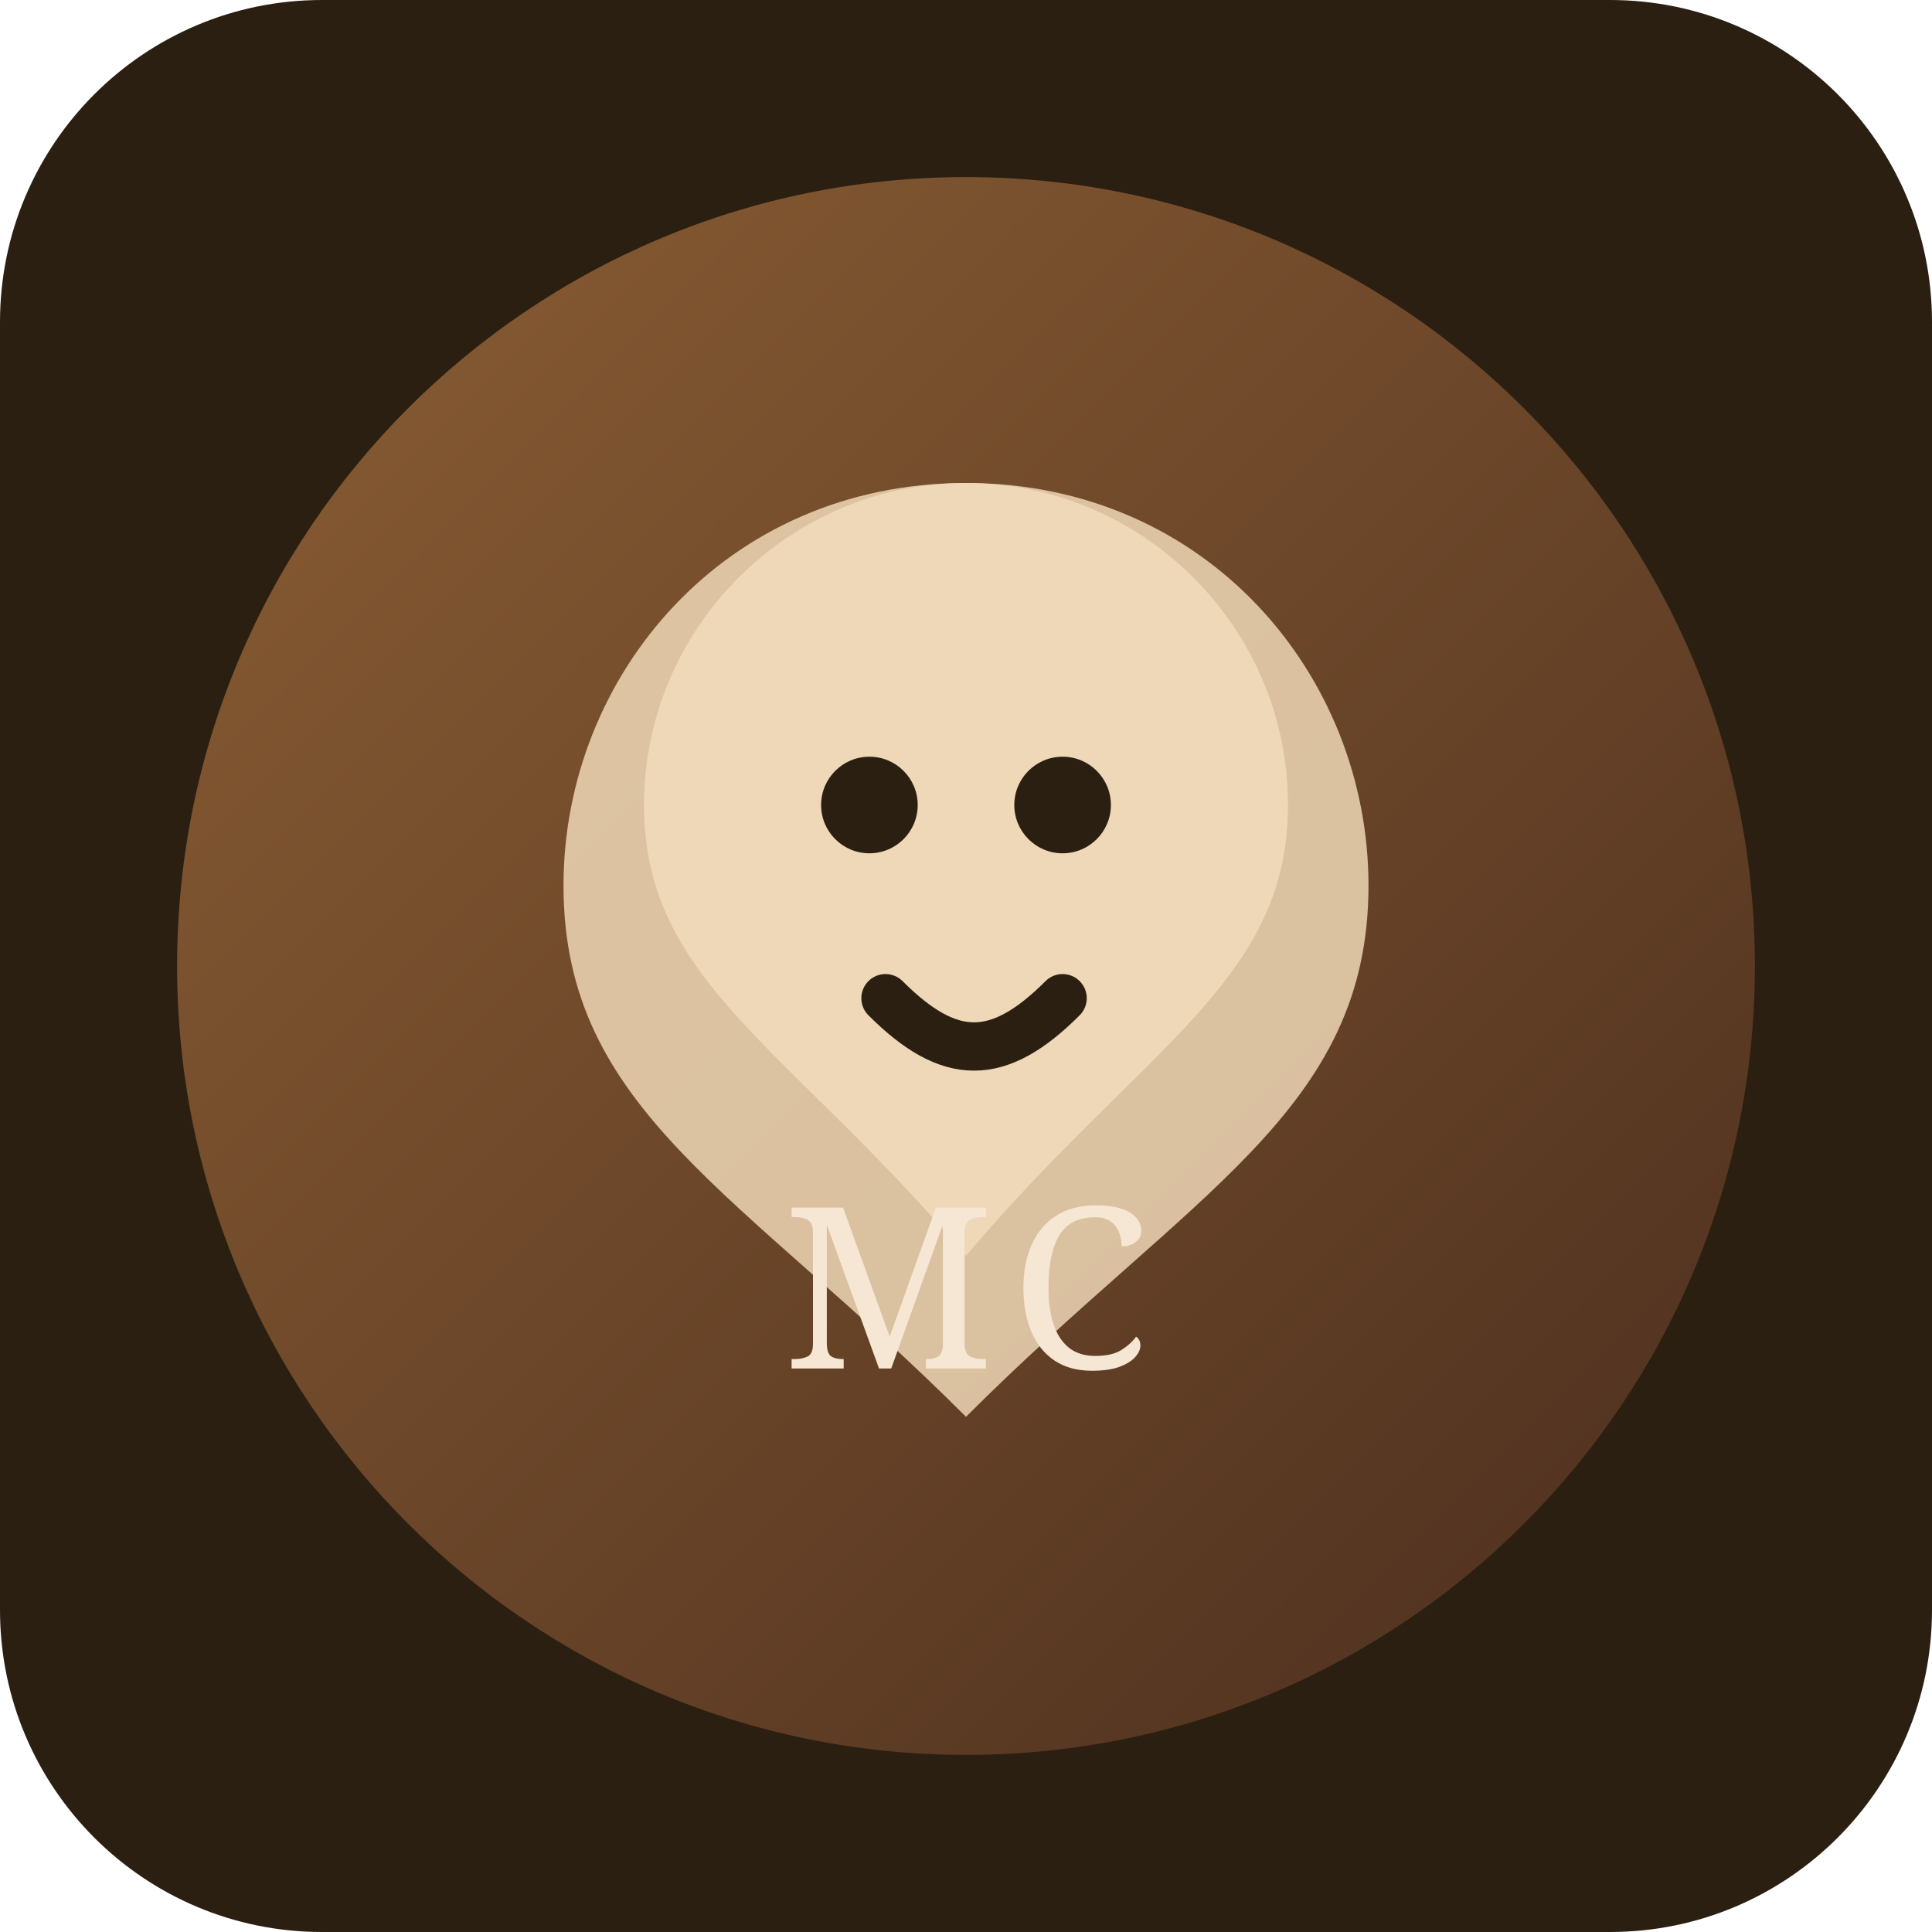
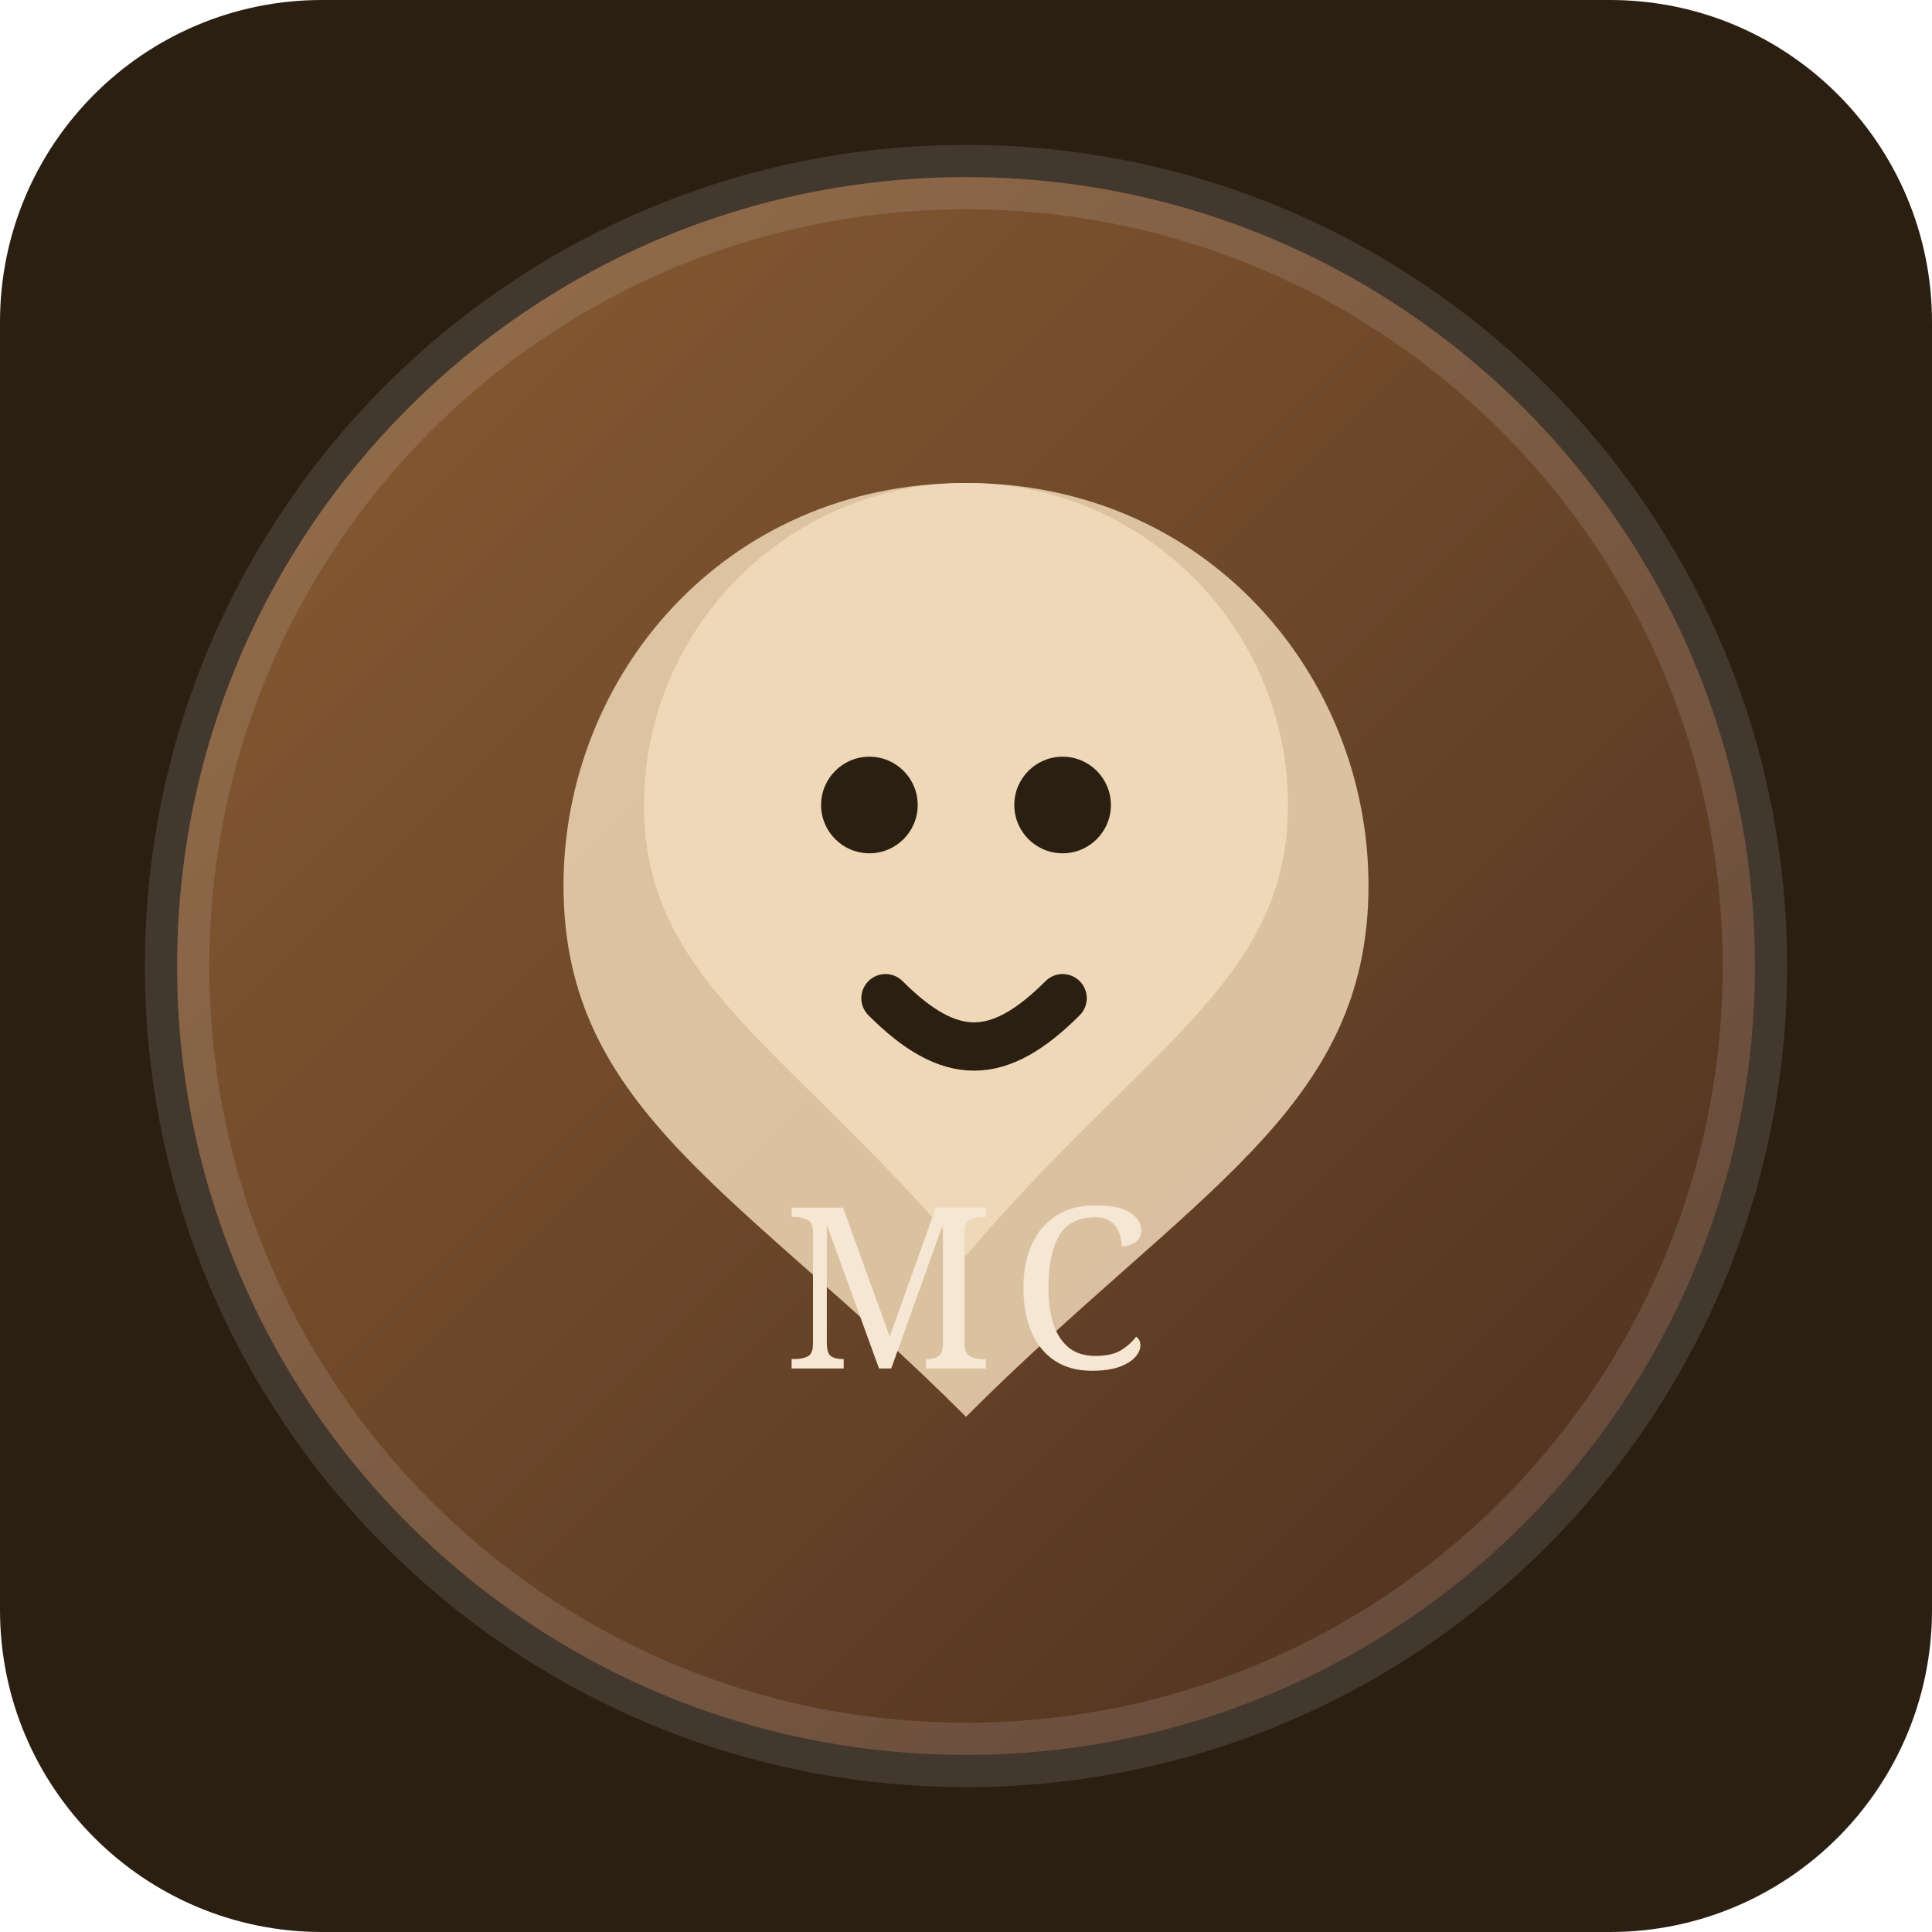
<svg xmlns="http://www.w3.org/2000/svg" viewBox="0 0 240 240">
  <defs>
    <linearGradient id="g" x1="0" y1="0" x2="1" y2="1">
      <stop offset="0%" stop-color="#8b5e34" />
      <stop offset="100%" stop-color="#4b2e1e" />
    </linearGradient>
  </defs>
  <rect width="240" height="240" rx="40" fill="#2b1f12" />
  <circle cx="120" cy="120" r="98" fill="url(#g)" />
+   <circle cx="120" cy="120" r="98" fill="none" stroke="#f8fafc" stroke-width="8" opacity="0.12" />
  <path d="M80 100c0-22 18-40 40-40s40 18 40 40c0 22-18 30-40 56-22-26-40-34-40-56z" fill="#f3e0c2" />
  <path d="M120 60c-30 0-50 24-50 50 0 28 22 38 50 66 28-28 50-38 50-66 0-26-20-50-50-50z" fill="#eed7b5" opacity="0.85" />
  <circle cx="108" cy="100" r="6" fill="#2b1f12" />
  <circle cx="132" cy="100" r="6" fill="#2b1f12" />
  <path d="M110 124c8 8 14 8 22 0" stroke="#2b1f12" stroke-width="6" stroke-linecap="round" fill="none" />
  <text x="120" y="170" text-anchor="middle" font-family="Georgia, serif" font-size="28" fill="#f5e7d3" letter-spacing="2">MC</text>
</svg>
